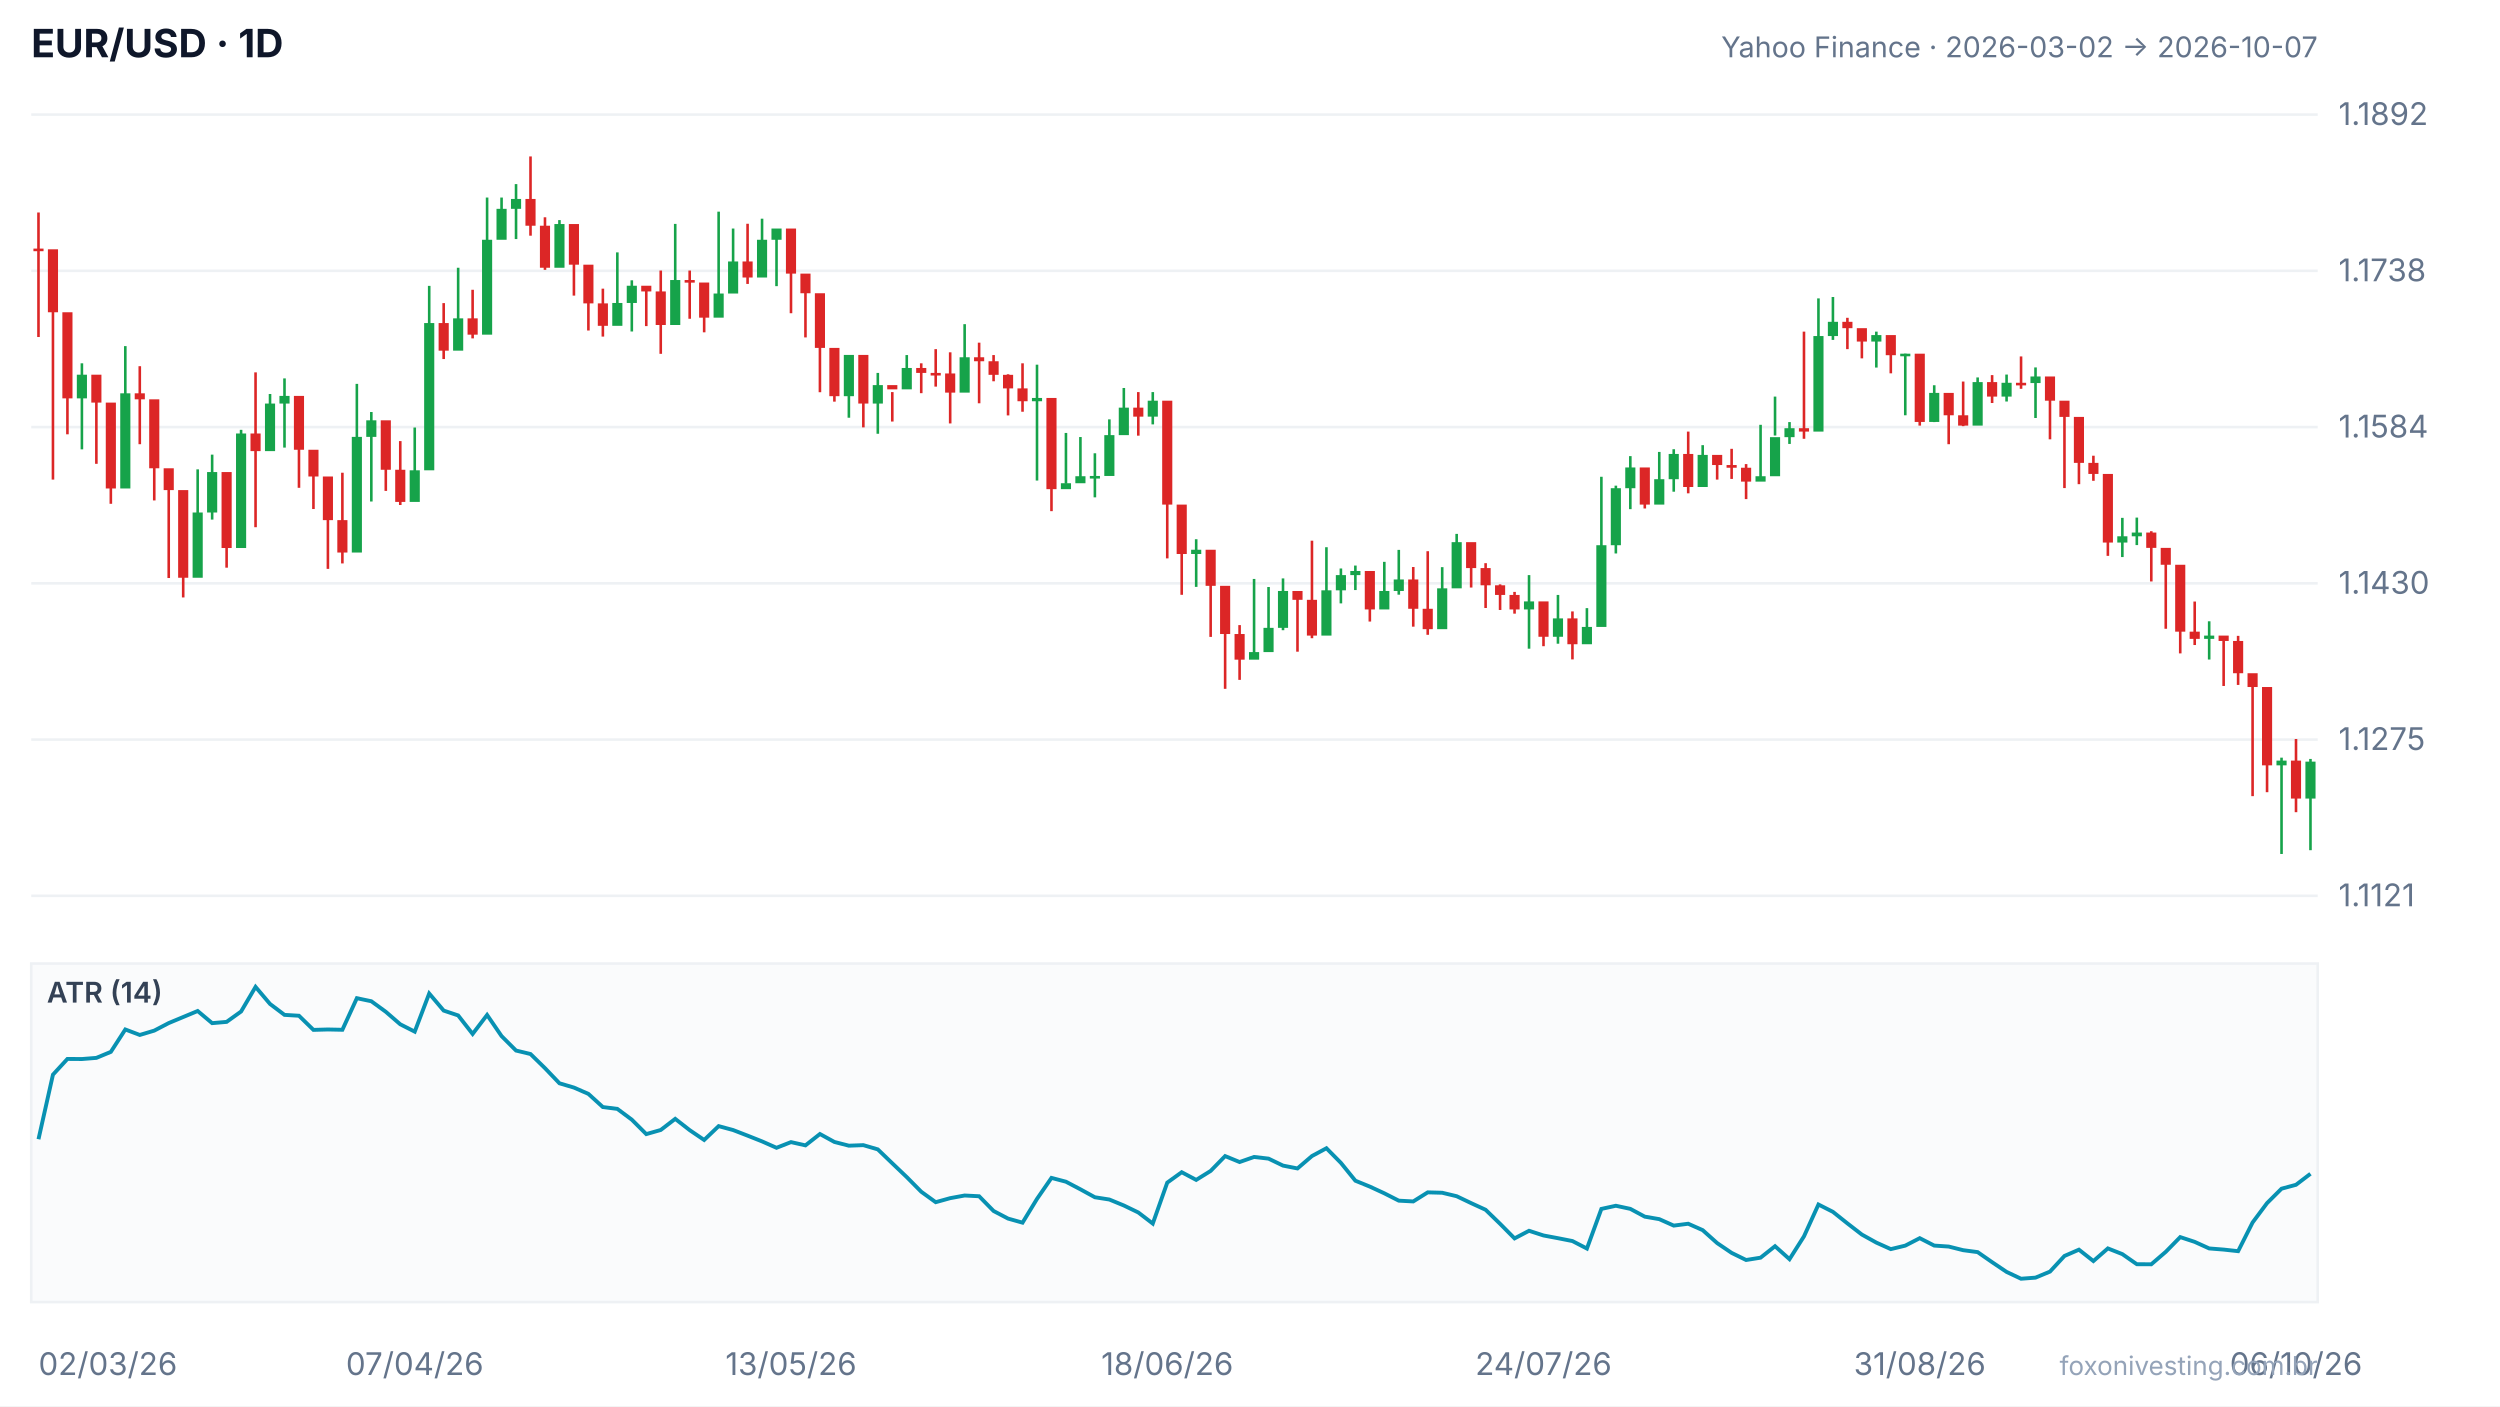
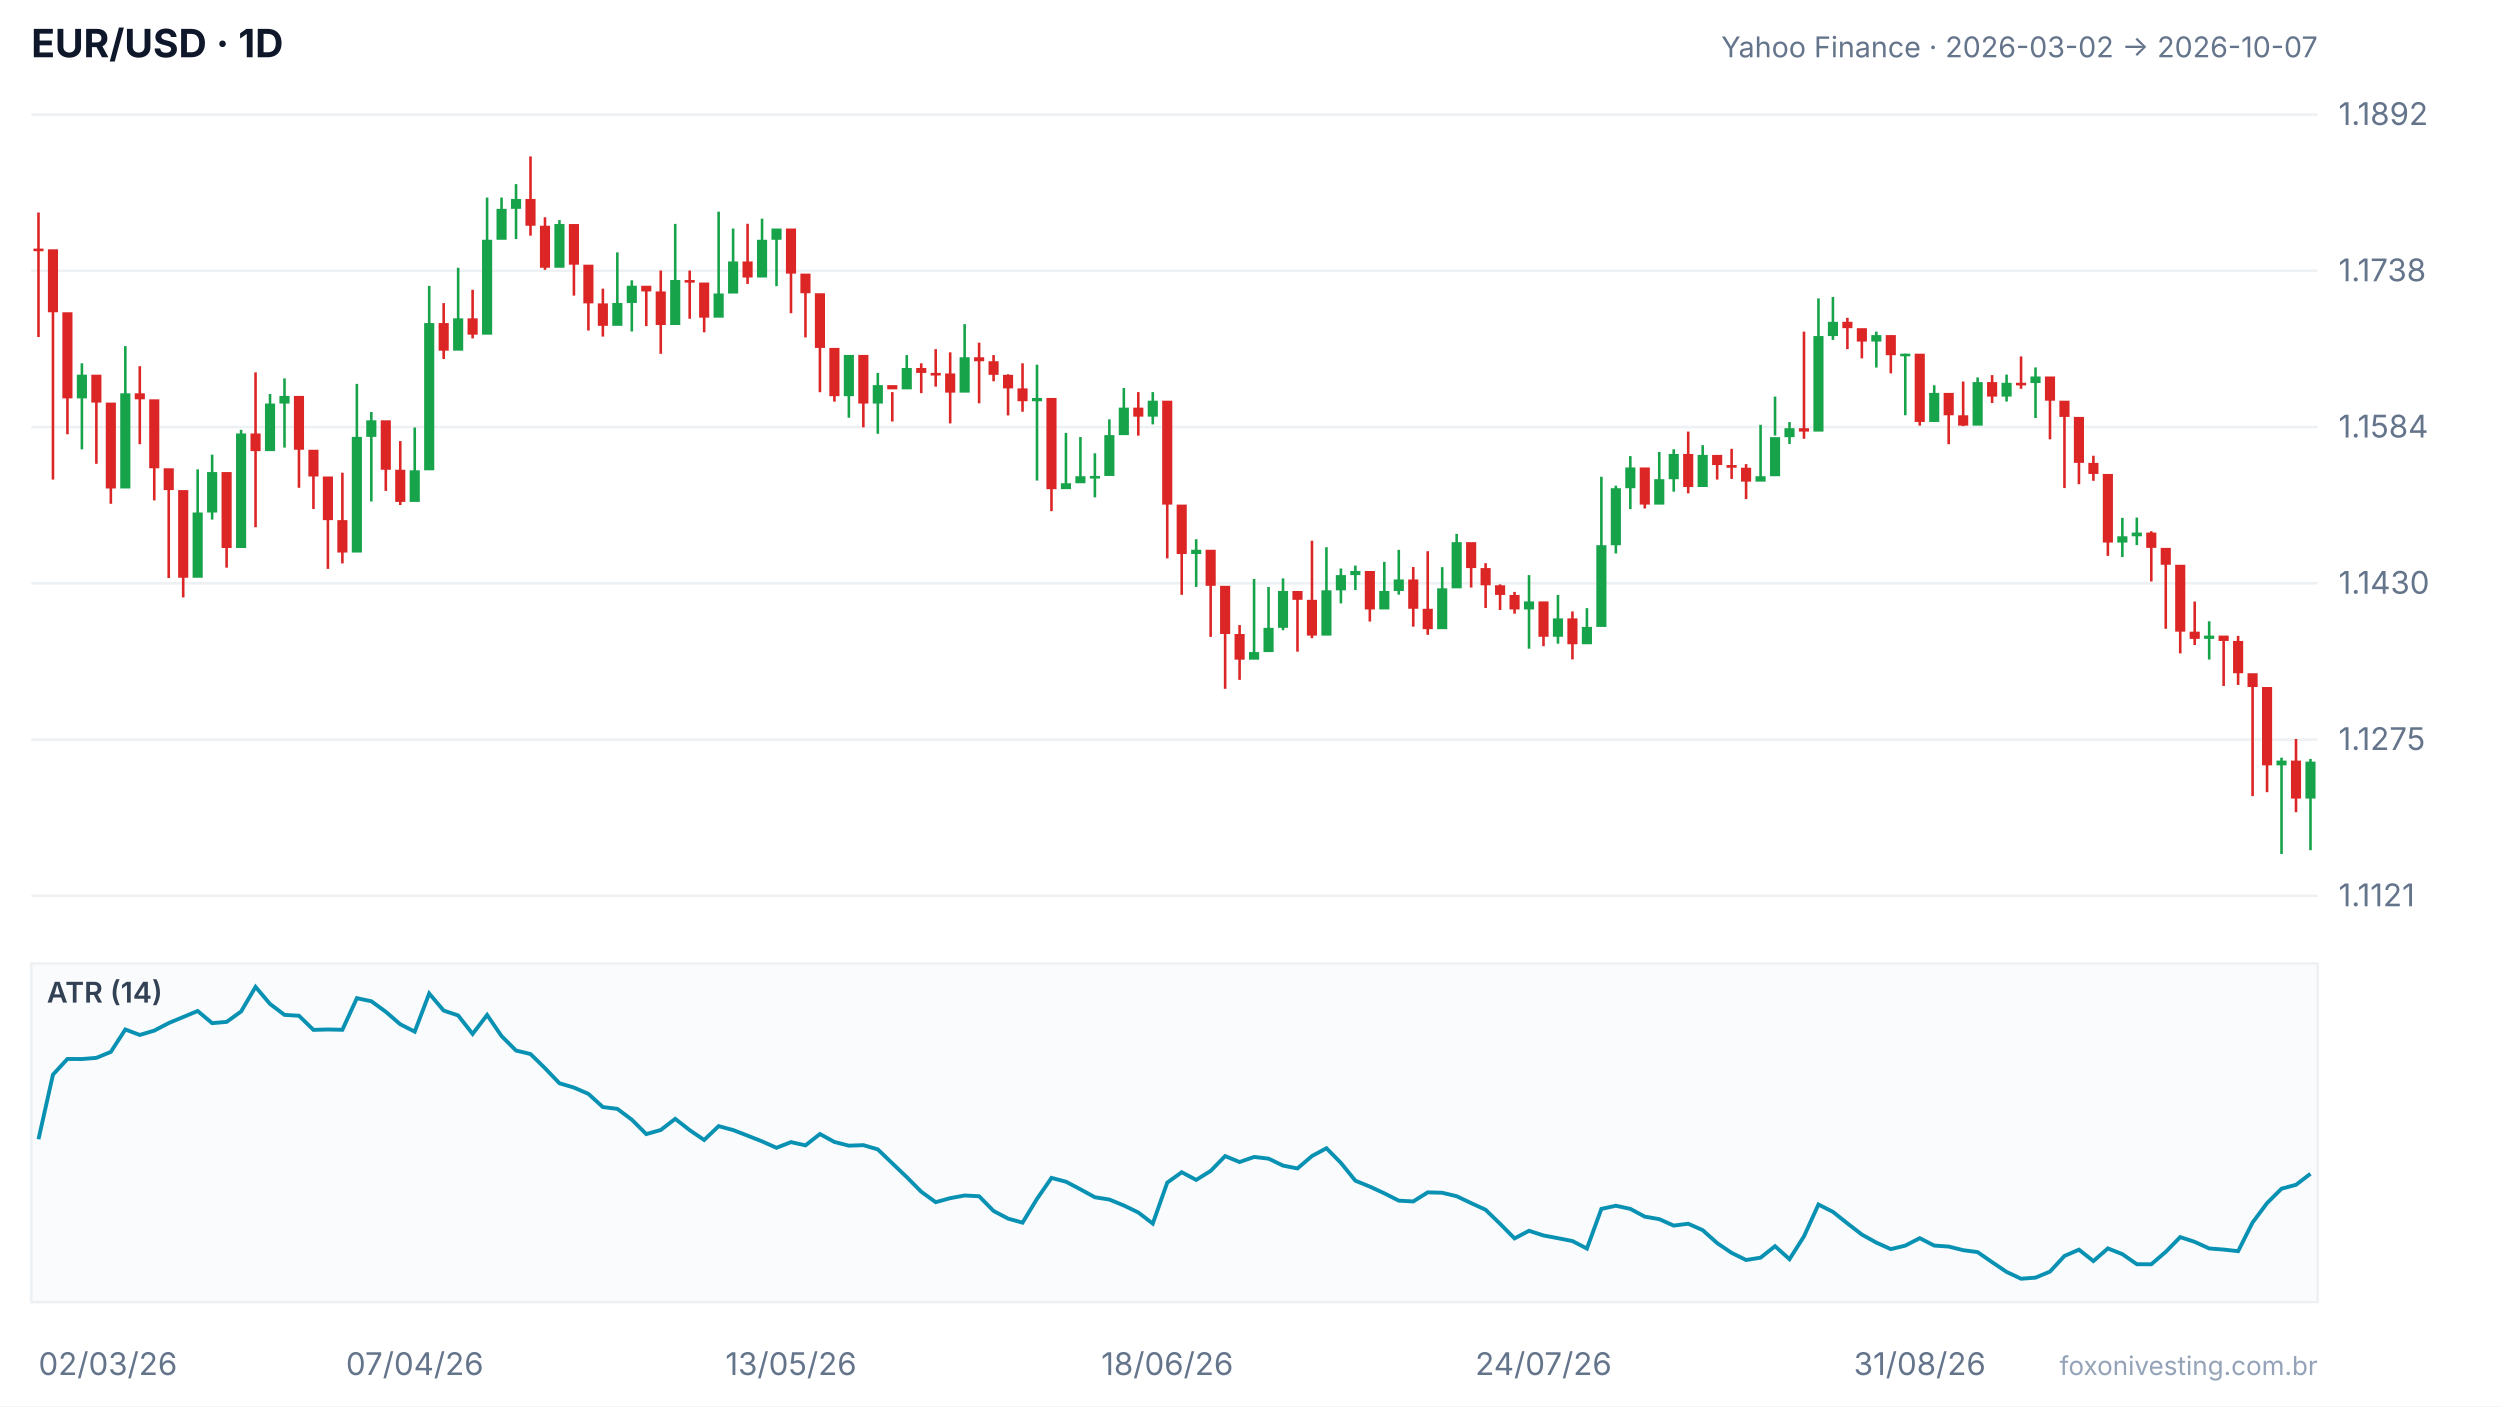
<svg xmlns="http://www.w3.org/2000/svg" viewBox="0 0 960 540" font-family="Inter,system-ui,sans-serif" font-size="12" role="img">
  <rect width="960" height="540" fill="#ffffff" />
  <text x="12" y="22" font-size="15" font-weight="700" fill="#0f172a">EUR/USD · 1D</text>
  <text x="890" y="22" font-size="11" fill="#64748b" text-anchor="end">Yahoo Finance · 2026-03-02 → 2026-10-07</text>
  <line x1="12" x2="890" y1="344" y2="344" stroke="#eef1f4" />
  <text x="898" y="348" fill="#64748b">1.1121</text>
  <line x1="12" x2="890" y1="284" y2="284" stroke="#eef1f4" />
  <text x="898" y="288" fill="#64748b">1.1275</text>
  <line x1="12" x2="890" y1="224" y2="224" stroke="#eef1f4" />
  <text x="898" y="228" fill="#64748b">1.1430</text>
  <line x1="12" x2="890" y1="164" y2="164" stroke="#eef1f4" />
  <text x="898" y="168" fill="#64748b">1.1584</text>
  <line x1="12" x2="890" y1="104" y2="104" stroke="#eef1f4" />
  <text x="898" y="108" fill="#64748b">1.1738</text>
  <line x1="12" x2="890" y1="44" y2="44" stroke="#eef1f4" />
  <text x="898" y="48" fill="#64748b">1.1892</text>
  <text x="14.778" y="528" fill="#64748b" text-anchor="start">02/03/26</text>
  <text x="159.259" y="528" fill="#64748b" text-anchor="middle">07/04/26</text>
  <text x="303.741" y="528" fill="#64748b" text-anchor="middle">13/05/26</text>
  <text x="448.222" y="528" fill="#64748b" text-anchor="middle">18/06/26</text>
  <text x="592.703" y="528" fill="#64748b" text-anchor="middle">24/07/26</text>
  <text x="737.184" y="528" fill="#64748b" text-anchor="middle">31/08/26</text>
-   <text x="881.665" y="528" fill="#64748b" text-anchor="middle">06/10/26</text>
  <line x1="14.778" x2="14.778" y1="81.598" y2="129.412" stroke="#dc2626" />
  <rect x="12.834" y="95.462" width="3.89" height="1" fill="#dc2626" />
  <line x1="20.335" x2="20.335" y1="116.074" y2="184.166" stroke="#dc2626" />
  <rect x="18.391" y="95.731" width="3.89" height="24.178" fill="#dc2626" />
  <line x1="25.892" x2="25.892" y1="136.396" y2="166.775" stroke="#dc2626" />
  <rect x="23.947" y="119.908" width="3.89" height="33.066" fill="#dc2626" />
  <line x1="31.449" x2="31.449" y1="139.51" y2="172.552" stroke="#16a34a" />
  <rect x="29.504" y="143.884" width="3.89" height="9.09" fill="#16a34a" />
  <line x1="37.006" x2="37.006" y1="148.986" y2="178.108" stroke="#dc2626" />
  <rect x="35.061" y="143.884" width="3.89" height="10.714" fill="#dc2626" />
  <line x1="42.563" x2="42.563" y1="160.199" y2="193.456" stroke="#dc2626" />
  <rect x="40.618" y="154.599" width="3.89" height="32.978" fill="#dc2626" />
  <line x1="48.12" x2="48.12" y1="132.907" y2="154.442" stroke="#16a34a" />
  <rect x="46.175" y="151.033" width="3.89" height="36.544" fill="#16a34a" />
  <line x1="53.677" x2="53.677" y1="140.618" y2="170.576" stroke="#dc2626" />
  <rect x="51.732" y="151.033" width="3.89" height="2.308" fill="#dc2626" />
  <line x1="59.234" x2="59.234" y1="170.42" y2="192.168" stroke="#dc2626" />
  <rect x="57.289" y="153.341" width="3.89" height="26.477" fill="#dc2626" />
  <line x1="64.791" x2="64.791" y1="185.252" y2="221.959" stroke="#dc2626" />
  <rect x="62.846" y="179.818" width="3.89" height="8.378" fill="#dc2626" />
  <line x1="70.348" x2="70.348" y1="196.132" y2="229.421" stroke="#dc2626" />
  <rect x="68.403" y="188.197" width="3.89" height="33.66" fill="#dc2626" />
  <line x1="75.905" x2="75.905" y1="180.233" y2="209.466" stroke="#16a34a" />
  <rect x="73.96" y="196.801" width="3.89" height="25.056" fill="#16a34a" />
  <line x1="81.462" x2="81.462" y1="174.579" y2="199.524" stroke="#16a34a" />
  <rect x="79.517" y="181.269" width="3.89" height="15.532" fill="#16a34a" />
  <line x1="87.019" x2="87.019" y1="182.408" y2="217.989" stroke="#dc2626" />
  <rect x="85.074" y="181.269" width="3.89" height="29.169" fill="#dc2626" />
  <line x1="92.576" x2="92.576" y1="165.055" y2="186.337" stroke="#16a34a" />
  <rect x="90.631" y="166.462" width="3.89" height="43.975" fill="#16a34a" />
  <line x1="98.133" x2="98.133" y1="142.989" y2="202.45" stroke="#dc2626" />
  <rect x="96.188" y="166.462" width="3.89" height="6.766" fill="#dc2626" />
  <line x1="103.69" x2="103.69" y1="151.295" y2="169.691" stroke="#16a34a" />
  <rect x="101.745" y="154.966" width="3.89" height="18.263" fill="#16a34a" />
  <line x1="109.247" x2="109.247" y1="145.305" y2="171.876" stroke="#16a34a" />
  <rect x="107.302" y="152.03" width="3.89" height="2.936" fill="#16a34a" />
  <line x1="114.804" x2="114.804" y1="167.817" y2="187.319" stroke="#dc2626" />
  <rect x="112.859" y="152.03" width="3.89" height="20.678" fill="#dc2626" />
  <line x1="120.361" x2="120.361" y1="178.211" y2="195.463" stroke="#dc2626" />
  <rect x="118.416" y="172.708" width="3.89" height="10.268" fill="#dc2626" />
  <line x1="125.918" x2="125.918" y1="187.525" y2="218.447" stroke="#dc2626" />
  <rect x="123.973" y="182.976" width="3.89" height="16.754" fill="#dc2626" />
  <line x1="131.475" x2="131.475" y1="181.527" y2="216.359" stroke="#dc2626" />
  <rect x="129.53" y="199.73" width="3.89" height="12.445" fill="#dc2626" />
  <line x1="137.032" x2="137.032" y1="147.408" y2="174.89" stroke="#16a34a" />
  <rect x="135.087" y="167.765" width="3.89" height="44.41" fill="#16a34a" />
  <line x1="142.589" x2="142.589" y1="158.211" y2="192.58" stroke="#16a34a" />
  <rect x="140.644" y="161.401" width="3.89" height="6.364" fill="#16a34a" />
  <line x1="148.146" x2="148.146" y1="177.693" y2="188.506" stroke="#dc2626" />
  <rect x="146.201" y="161.401" width="3.89" height="18.987" fill="#dc2626" />
  <line x1="153.703" x2="153.703" y1="169.379" y2="193.919" stroke="#dc2626" />
  <rect x="151.758" y="180.388" width="3.89" height="12.347" fill="#dc2626" />
  <line x1="159.259" x2="159.259" y1="164.168" y2="186.802" stroke="#16a34a" />
  <rect x="157.315" y="180.596" width="3.89" height="12.139" fill="#16a34a" />
  <line x1="164.816" x2="164.816" y1="109.776" y2="131.743" stroke="#16a34a" />
  <rect x="162.872" y="124.055" width="3.89" height="56.541" fill="#16a34a" />
  <line x1="170.373" x2="170.373" y1="116.394" y2="137.874" stroke="#dc2626" />
  <rect x="168.428" y="124.055" width="3.89" height="10.598" fill="#dc2626" />
  <line x1="175.93" x2="175.93" y1="102.818" y2="127.345" stroke="#16a34a" />
  <rect x="173.985" y="122.248" width="3.89" height="12.404" fill="#16a34a" />
  <line x1="181.487" x2="181.487" y1="111.273" y2="129.942" stroke="#dc2626" />
  <rect x="179.542" y="122.248" width="3.89" height="6.263" fill="#dc2626" />
  <line x1="187.044" x2="187.044" y1="75.856" y2="96.699" stroke="#16a34a" />
  <rect x="185.099" y="92.071" width="3.89" height="36.44" fill="#16a34a" />
  <line x1="192.601" x2="192.601" y1="75.856" y2="90.078" stroke="#16a34a" />
  <rect x="190.656" y="80.192" width="3.89" height="11.88" fill="#16a34a" />
  <line x1="198.158" x2="198.158" y1="70.697" y2="91.802" stroke="#16a34a" />
  <rect x="196.213" y="76.399" width="3.89" height="3.793" fill="#16a34a" />
  <line x1="203.715" x2="203.715" y1="60.071" y2="90.509" stroke="#dc2626" />
  <rect x="201.77" y="76.399" width="3.89" height="10.28" fill="#dc2626" />
  <line x1="209.272" x2="209.272" y1="83.437" y2="103.622" stroke="#dc2626" />
  <rect x="207.327" y="86.679" width="3.89" height="16.139" fill="#dc2626" />
  <line x1="214.829" x2="214.829" y1="84.518" y2="102.068" stroke="#16a34a" />
  <rect x="212.884" y="86.031" width="3.89" height="16.787" fill="#16a34a" />
  <line x1="220.386" x2="220.386" y1="95.085" y2="113.514" stroke="#dc2626" />
  <rect x="218.441" y="86.031" width="3.89" height="15.607" fill="#dc2626" />
  <line x1="225.943" x2="225.943" y1="112.447" y2="126.921" stroke="#dc2626" />
  <rect x="223.998" y="101.638" width="3.89" height="14.862" fill="#dc2626" />
  <line x1="231.5" x2="231.5" y1="110.845" y2="129.253" stroke="#dc2626" />
  <rect x="229.555" y="116.501" width="3.89" height="8.616" fill="#dc2626" />
  <line x1="237.057" x2="237.057" y1="96.914" y2="116.554" stroke="#16a34a" />
  <rect x="235.112" y="116.341" width="3.89" height="8.776" fill="#16a34a" />
  <line x1="242.614" x2="242.614" y1="107.637" y2="127.292" stroke="#16a34a" />
  <rect x="240.669" y="109.723" width="3.89" height="6.618" fill="#16a34a" />
  <line x1="248.171" x2="248.171" y1="110.311" y2="125.223" stroke="#dc2626" />
  <rect x="246.226" y="109.723" width="3.89" height="2.19" fill="#dc2626" />
  <line x1="253.728" x2="253.728" y1="103.89" y2="135.868" stroke="#dc2626" />
  <rect x="251.783" y="111.913" width="3.89" height="12.885" fill="#dc2626" />
  <line x1="259.285" x2="259.285" y1="85.977" y2="111.326" stroke="#16a34a" />
  <rect x="257.34" y="107.531" width="3.89" height="17.267" fill="#16a34a" />
  <line x1="264.842" x2="264.842" y1="103.89" y2="122.407" stroke="#dc2626" />
  <rect x="262.897" y="107.531" width="3.89" height="1" fill="#dc2626" />
  <line x1="270.399" x2="270.399" y1="112.447" y2="127.611" stroke="#dc2626" />
  <rect x="268.454" y="108.494" width="3.89" height="13.489" fill="#dc2626" />
  <line x1="275.956" x2="275.956" y1="81.274" y2="113.941" stroke="#16a34a" />
  <rect x="274.011" y="112.714" width="3.89" height="9.268" fill="#16a34a" />
  <line x1="281.513" x2="281.513" y1="87.759" y2="100.673" stroke="#16a34a" />
  <rect x="279.568" y="100.404" width="3.89" height="12.31" fill="#16a34a" />
  <line x1="287.07" x2="287.07" y1="85.923" y2="109.028" stroke="#dc2626" />
  <rect x="285.125" y="100.404" width="3.89" height="6.163" fill="#dc2626" />
  <line x1="292.627" x2="292.627" y1="83.978" y2="99.653" stroke="#16a34a" />
  <rect x="290.682" y="92.071" width="3.89" height="14.496" fill="#16a34a" />
  <line x1="298.184" x2="298.184" y1="88.298" y2="109.883" stroke="#16a34a" />
  <rect x="296.239" y="87.759" width="3.89" height="4.313" fill="#16a34a" />
  <line x1="303.741" x2="303.741" y1="102.282" y2="120.281" stroke="#dc2626" />
  <rect x="301.796" y="87.759" width="3.89" height="17.31" fill="#dc2626" />
  <line x1="309.297" x2="309.297" y1="110.471" y2="129.571" stroke="#dc2626" />
  <rect x="307.353" y="105.068" width="3.89" height="7.539" fill="#dc2626" />
  <line x1="314.854" x2="314.854" y1="132.642" y2="150.613" stroke="#dc2626" />
  <rect x="312.909" y="112.607" width="3.89" height="20.987" fill="#dc2626" />
  <line x1="320.411" x2="320.411" y1="134.758" y2="154.232" stroke="#dc2626" />
  <rect x="318.466" y="133.594" width="3.89" height="18.541" fill="#dc2626" />
  <line x1="325.968" x2="325.968" y1="136.343" y2="160.408" stroke="#16a34a" />
  <rect x="324.023" y="136.29" width="3.89" height="15.845" fill="#16a34a" />
  <line x1="331.525" x2="331.525" y1="140.565" y2="164.115" stroke="#dc2626" />
  <rect x="329.58" y="136.29" width="3.89" height="18.675" fill="#dc2626" />
  <line x1="337.082" x2="337.082" y1="143.2" y2="166.566" stroke="#16a34a" />
  <rect x="335.137" y="147.882" width="3.89" height="7.084" fill="#16a34a" />
  <line x1="342.639" x2="342.639" y1="150.561" y2="161.871" stroke="#dc2626" />
  <rect x="340.694" y="147.882" width="3.89" height="1.629" fill="#dc2626" />
  <line x1="348.196" x2="348.196" y1="136.343" y2="145.937" stroke="#16a34a" />
  <rect x="346.251" y="141.303" width="3.89" height="8.207" fill="#16a34a" />
  <line x1="353.753" x2="353.753" y1="139.51" y2="150.98" stroke="#dc2626" />
  <rect x="351.808" y="141.303" width="3.89" height="1.897" fill="#dc2626" />
  <line x1="359.31" x2="359.31" y1="134.07" y2="148.46" stroke="#dc2626" />
  <rect x="357.365" y="143.2" width="3.89" height="1" fill="#dc2626" />
  <line x1="364.867" x2="364.867" y1="135.286" y2="162.601" stroke="#dc2626" />
  <rect x="362.922" y="143.41" width="3.89" height="7.36" fill="#dc2626" />
  <line x1="370.424" x2="370.424" y1="124.48" y2="147.671" stroke="#16a34a" />
  <rect x="368.479" y="137.188" width="3.89" height="13.582" fill="#16a34a" />
  <line x1="375.981" x2="375.981" y1="131.584" y2="154.861" stroke="#dc2626" />
  <rect x="374.036" y="137.188" width="3.89" height="1.531" fill="#dc2626" />
  <line x1="381.538" x2="381.538" y1="136.343" y2="146.41" stroke="#dc2626" />
  <rect x="379.593" y="138.719" width="3.89" height="5.218" fill="#dc2626" />
  <line x1="387.095" x2="387.095" y1="143.726" y2="159.519" stroke="#dc2626" />
  <rect x="385.15" y="143.937" width="3.89" height="5.206" fill="#dc2626" />
  <line x1="392.652" x2="392.652" y1="139.51" y2="158.107" stroke="#dc2626" />
  <rect x="390.707" y="149.143" width="3.89" height="4.932" fill="#dc2626" />
  <line x1="398.209" x2="398.209" y1="140.037" y2="184.528" stroke="#16a34a" />
  <rect x="396.264" y="152.816" width="3.89" height="1.259" fill="#16a34a" />
  <line x1="403.766" x2="403.766" y1="175.513" y2="196.286" stroke="#dc2626" />
  <rect x="401.821" y="152.816" width="3.89" height="35.019" fill="#dc2626" />
  <line x1="409.323" x2="409.323" y1="166.253" y2="185.769" stroke="#16a34a" />
  <rect x="407.378" y="185.562" width="3.89" height="2.273" fill="#16a34a" />
  <line x1="414.88" x2="414.88" y1="167.817" y2="183.39" stroke="#16a34a" />
  <rect x="412.935" y="182.873" width="3.89" height="2.689" fill="#16a34a" />
  <line x1="420.437" x2="420.437" y1="174.059" y2="190.982" stroke="#16a34a" />
  <rect x="418.492" y="182.77" width="3.89" height="1" fill="#16a34a" />
  <line x1="425.994" x2="425.994" y1="161.035" y2="174.059" stroke="#16a34a" />
  <rect x="424.049" y="167.088" width="3.89" height="15.682" fill="#16a34a" />
  <line x1="431.551" x2="431.551" y1="148.986" y2="159.832" stroke="#16a34a" />
  <rect x="429.606" y="156.537" width="3.89" height="10.551" fill="#16a34a" />
  <line x1="437.108" x2="437.108" y1="150.561" y2="167.296" stroke="#dc2626" />
  <rect x="435.163" y="156.537" width="3.89" height="3.453" fill="#dc2626" />
  <line x1="442.665" x2="442.665" y1="150.561" y2="162.967" stroke="#16a34a" />
  <rect x="440.72" y="153.865" width="3.89" height="6.125" fill="#16a34a" />
  <line x1="448.222" x2="448.222" y1="184.942" y2="214.421" stroke="#dc2626" />
  <rect x="446.277" y="153.865" width="3.89" height="39.9" fill="#dc2626" />
  <line x1="453.778" x2="453.778" y1="206.038" y2="228.407" stroke="#dc2626" />
  <rect x="451.834" y="193.765" width="3.89" height="18.972" fill="#dc2626" />
  <line x1="459.335" x2="459.335" y1="207.062" y2="225.363" stroke="#16a34a" />
  <rect x="457.391" y="211.102" width="3.89" height="1.635" fill="#16a34a" />
  <line x1="464.892" x2="464.892" y1="220.331" y2="244.572" stroke="#dc2626" />
  <rect x="462.947" y="211.102" width="3.89" height="13.855" fill="#dc2626" />
  <line x1="470.449" x2="470.449" y1="241.6" y2="264.513" stroke="#dc2626" />
  <rect x="468.504" y="224.956" width="3.89" height="18.507" fill="#dc2626" />
  <line x1="476.006" x2="476.006" y1="240.037" y2="261.069" stroke="#dc2626" />
  <rect x="474.061" y="243.464" width="3.89" height="9.848" fill="#dc2626" />
  <line x1="481.563" x2="481.563" y1="222.315" y2="253.061" stroke="#16a34a" />
  <rect x="479.618" y="250.402" width="3.89" height="2.909" fill="#16a34a" />
  <line x1="487.12" x2="487.12" y1="225.413" y2="242.608" stroke="#16a34a" />
  <rect x="485.175" y="241.096" width="3.89" height="9.307" fill="#16a34a" />
  <line x1="492.677" x2="492.677" y1="222.111" y2="242.003" stroke="#16a34a" />
  <rect x="490.732" y="226.936" width="3.89" height="14.16" fill="#16a34a" />
  <line x1="498.234" x2="498.234" y1="228.964" y2="250.251" stroke="#dc2626" />
  <rect x="496.289" y="226.936" width="3.89" height="3.396" fill="#dc2626" />
  <line x1="503.791" x2="503.791" y1="207.625" y2="245.075" stroke="#dc2626" />
  <rect x="501.846" y="230.332" width="3.89" height="13.736" fill="#dc2626" />
  <line x1="509.348" x2="509.348" y1="210.131" y2="227.291" stroke="#16a34a" />
  <rect x="507.403" y="226.683" width="3.89" height="17.386" fill="#16a34a" />
  <line x1="514.905" x2="514.905" y1="218.295" y2="231.7" stroke="#16a34a" />
  <rect x="512.96" y="220.84" width="3.89" height="5.843" fill="#16a34a" />
  <line x1="520.462" x2="520.462" y1="217.174" y2="226.581" stroke="#16a34a" />
  <rect x="518.517" y="219.262" width="3.89" height="1.578" fill="#16a34a" />
  <line x1="526.019" x2="526.019" y1="222.874" y2="238.675" stroke="#dc2626" />
  <rect x="524.074" y="219.262" width="3.89" height="14.765" fill="#dc2626" />
  <line x1="531.576" x2="531.576" y1="215.747" y2="227.24" stroke="#16a34a" />
  <rect x="529.631" y="226.936" width="3.89" height="7.091" fill="#16a34a" />
  <line x1="537.133" x2="537.133" y1="211.153" y2="228.356" stroke="#16a34a" />
  <rect x="535.188" y="222.518" width="3.89" height="4.418" fill="#16a34a" />
  <line x1="542.69" x2="542.69" y1="217.735" y2="240.642" stroke="#dc2626" />
  <rect x="540.745" y="222.518" width="3.89" height="11.256" fill="#dc2626" />
  <line x1="548.247" x2="548.247" y1="211.664" y2="243.766" stroke="#dc2626" />
  <rect x="546.302" y="233.774" width="3.89" height="7.826" fill="#dc2626" />
  <line x1="553.804" x2="553.804" y1="217.786" y2="232.965" stroke="#16a34a" />
  <rect x="551.859" y="225.921" width="3.89" height="15.679" fill="#16a34a" />
  <line x1="559.361" x2="559.361" y1="205.013" y2="220.585" stroke="#16a34a" />
  <rect x="557.416" y="208.187" width="3.89" height="17.734" fill="#16a34a" />
  <line x1="564.918" x2="564.918" y1="214.726" y2="225.617" stroke="#dc2626" />
  <rect x="562.973" y="208.187" width="3.89" height="9.955" fill="#dc2626" />
  <line x1="570.475" x2="570.475" y1="216.257" y2="233.471" stroke="#dc2626" />
  <rect x="568.53" y="218.142" width="3.89" height="6.611" fill="#dc2626" />
  <line x1="576.032" x2="576.032" y1="224.398" y2="234.23" stroke="#dc2626" />
  <rect x="574.087" y="224.753" width="3.89" height="3.704" fill="#dc2626" />
  <line x1="581.589" x2="581.589" y1="227.291" y2="235.645" stroke="#dc2626" />
  <rect x="579.644" y="228.458" width="3.89" height="5.57" fill="#dc2626" />
  <line x1="587.146" x2="587.146" y1="220.84" y2="249.097" stroke="#16a34a" />
  <rect x="585.201" y="230.941" width="3.89" height="3.087" fill="#16a34a" />
  <line x1="592.703" x2="592.703" y1="235.544" y2="248.142" stroke="#dc2626" />
  <rect x="590.758" y="230.941" width="3.89" height="13.581" fill="#dc2626" />
  <line x1="598.259" x2="598.259" y1="228.458" y2="247.187" stroke="#16a34a" />
  <rect x="596.315" y="237.463" width="3.89" height="7.058" fill="#16a34a" />
  <line x1="603.816" x2="603.816" y1="234.786" y2="253.212" stroke="#dc2626" />
  <rect x="601.872" y="237.463" width="3.89" height="9.925" fill="#dc2626" />
  <line x1="609.373" x2="609.373" y1="233.522" y2="244.873" stroke="#16a34a" />
  <rect x="607.428" y="240.743" width="3.89" height="6.645" fill="#16a34a" />
  <line x1="614.93" x2="614.93" y1="183.08" y2="221.755" stroke="#16a34a" />
  <rect x="612.985" y="209.364" width="3.89" height="31.379" fill="#16a34a" />
  <line x1="620.487" x2="620.487" y1="186.493" y2="212.532" stroke="#16a34a" />
  <rect x="618.542" y="187.473" width="3.89" height="21.89" fill="#16a34a" />
  <line x1="626.044" x2="626.044" y1="175.15" y2="195.515" stroke="#16a34a" />
  <rect x="624.099" y="179.507" width="3.89" height="7.966" fill="#16a34a" />
  <line x1="631.601" x2="631.601" y1="184.425" y2="195.258" stroke="#dc2626" />
  <rect x="629.656" y="179.507" width="3.89" height="14.257" fill="#dc2626" />
  <line x1="637.158" x2="637.158" y1="173.54" y2="185.924" stroke="#16a34a" />
  <rect x="635.213" y="184.012" width="3.89" height="9.753" fill="#16a34a" />
  <line x1="642.715" x2="642.715" y1="172.5" y2="188.816" stroke="#16a34a" />
  <rect x="640.77" y="174.319" width="3.89" height="9.693" fill="#16a34a" />
  <line x1="648.272" x2="648.272" y1="165.732" y2="189.435" stroke="#dc2626" />
  <rect x="646.327" y="174.319" width="3.89" height="12.69" fill="#dc2626" />
  <line x1="653.829" x2="653.829" y1="170.94" y2="179.3" stroke="#16a34a" />
  <rect x="651.884" y="174.683" width="3.89" height="12.326" fill="#16a34a" />
  <line x1="659.386" x2="659.386" y1="176.136" y2="184.166" stroke="#dc2626" />
  <rect x="657.441" y="174.683" width="3.89" height="3.891" fill="#dc2626" />
  <line x1="664.943" x2="664.943" y1="172.345" y2="183.908" stroke="#dc2626" />
  <rect x="662.998" y="178.574" width="3.89" height="1.037" fill="#dc2626" />
  <line x1="670.5" x2="670.5" y1="178.211" y2="191.653" stroke="#dc2626" />
  <rect x="668.555" y="179.611" width="3.89" height="5.331" fill="#dc2626" />
  <line x1="676.057" x2="676.057" y1="163.124" y2="183.96" stroke="#16a34a" />
  <rect x="674.112" y="182.873" width="3.89" height="2.069" fill="#16a34a" />
  <line x1="681.614" x2="681.614" y1="152.292" y2="167.244" stroke="#16a34a" />
  <rect x="679.669" y="167.869" width="3.89" height="15.004" fill="#16a34a" />
  <line x1="687.171" x2="687.171" y1="162.079" y2="170.472" stroke="#16a34a" />
  <rect x="685.226" y="164.428" width="3.89" height="3.441" fill="#16a34a" />
  <line x1="692.728" x2="692.728" y1="127.345" y2="168.494" stroke="#dc2626" />
  <rect x="690.783" y="164.428" width="3.89" height="1.304" fill="#dc2626" />
  <line x1="698.285" x2="698.285" y1="114.582" y2="130.419" stroke="#16a34a" />
  <rect x="696.34" y="129.042" width="3.89" height="36.691" fill="#16a34a" />
  <line x1="703.842" x2="703.842" y1="114.048" y2="130.525" stroke="#16a34a" />
  <rect x="701.897" y="123.577" width="3.89" height="5.465" fill="#16a34a" />
  <line x1="709.399" x2="709.399" y1="122.036" y2="134.07" stroke="#dc2626" />
  <rect x="707.454" y="123.577" width="3.89" height="2.443" fill="#dc2626" />
  <line x1="714.956" x2="714.956" y1="128.406" y2="137.611" stroke="#dc2626" />
  <rect x="713.011" y="126.019" width="3.89" height="5.141" fill="#dc2626" />
  <line x1="720.513" x2="720.513" y1="127.345" y2="141.145" stroke="#16a34a" />
  <rect x="718.568" y="128.671" width="3.89" height="2.49" fill="#16a34a" />
  <line x1="726.07" x2="726.07" y1="133.7" y2="143.358" stroke="#dc2626" />
  <rect x="724.125" y="128.671" width="3.89" height="7.725" fill="#dc2626" />
  <line x1="731.627" x2="731.627" y1="135.815" y2="159.467" stroke="#16a34a" />
  <rect x="729.682" y="135.815" width="3.89" height="1" fill="#16a34a" />
  <line x1="737.184" x2="737.184" y1="148.986" y2="163.437" stroke="#dc2626" />
  <rect x="735.239" y="135.815" width="3.89" height="26.213" fill="#dc2626" />
  <line x1="742.741" x2="742.741" y1="147.934" y2="162.079" stroke="#16a34a" />
  <rect x="740.796" y="150.875" width="3.89" height="11.152" fill="#16a34a" />
  <line x1="748.297" x2="748.297" y1="155.856" y2="170.576" stroke="#dc2626" />
  <rect x="746.353" y="150.875" width="3.89" height="8.591" fill="#dc2626" />
  <line x1="753.854" x2="753.854" y1="146.515" y2="163.646" stroke="#dc2626" />
  <rect x="751.909" y="159.467" width="3.89" height="3.97" fill="#dc2626" />
  <line x1="759.411" x2="759.411" y1="144.937" y2="162.654" stroke="#16a34a" />
  <rect x="757.466" y="146.725" width="3.89" height="16.712" fill="#16a34a" />
  <line x1="764.968" x2="764.968" y1="144.042" y2="154.756" stroke="#dc2626" />
  <rect x="763.023" y="146.725" width="3.89" height="5.567" fill="#dc2626" />
  <line x1="770.525" x2="770.525" y1="143.832" y2="154.18" stroke="#16a34a" />
  <rect x="768.58" y="146.988" width="3.89" height="5.304" fill="#16a34a" />
  <line x1="776.082" x2="776.082" y1="136.871" y2="149.3" stroke="#dc2626" />
  <rect x="774.137" y="146.988" width="3.89" height="1" fill="#dc2626" />
  <line x1="781.639" x2="781.639" y1="141.092" y2="160.513" stroke="#16a34a" />
  <rect x="779.694" y="144.569" width="3.89" height="2.525" fill="#16a34a" />
  <line x1="787.196" x2="787.196" y1="150.035" y2="168.702" stroke="#dc2626" />
  <rect x="785.251" y="144.569" width="3.89" height="9.296" fill="#dc2626" />
  <line x1="792.753" x2="792.753" y1="159.467" y2="187.422" stroke="#dc2626" />
  <rect x="790.808" y="153.865" width="3.89" height="6.229" fill="#dc2626" />
  <line x1="798.31" x2="798.31" y1="176.136" y2="185.924" stroke="#dc2626" />
  <rect x="796.365" y="160.094" width="3.89" height="17.651" fill="#dc2626" />
  <line x1="803.867" x2="803.867" y1="174.994" y2="184.632" stroke="#dc2626" />
  <rect x="801.922" y="177.745" width="3.89" height="4.249" fill="#dc2626" />
  <line x1="809.424" x2="809.424" y1="197.469" y2="213.451" stroke="#dc2626" />
  <rect x="807.479" y="181.993" width="3.89" height="26.348" fill="#dc2626" />
  <line x1="814.981" x2="814.981" y1="198.857" y2="213.911" stroke="#16a34a" />
  <rect x="813.036" y="205.935" width="3.89" height="2.406" fill="#16a34a" />
  <line x1="820.538" x2="820.538" y1="198.754" y2="209.313" stroke="#16a34a" />
  <rect x="818.593" y="204.501" width="3.89" height="1.434" fill="#16a34a" />
  <line x1="826.095" x2="826.095" y1="203.988" y2="223.28" stroke="#dc2626" />
  <rect x="824.15" y="204.501" width="3.89" height="5.885" fill="#dc2626" />
  <line x1="831.652" x2="831.652" y1="215.747" y2="241.449" stroke="#dc2626" />
  <rect x="829.707" y="210.387" width="3.89" height="6.482" fill="#dc2626" />
  <line x1="837.209" x2="837.209" y1="235.544" y2="250.904" stroke="#dc2626" />
  <rect x="835.264" y="216.868" width="3.89" height="25.689" fill="#dc2626" />
  <line x1="842.766" x2="842.766" y1="230.991" y2="247.69" stroke="#dc2626" />
  <rect x="840.821" y="242.558" width="3.89" height="2.769" fill="#dc2626" />
  <line x1="848.323" x2="848.323" y1="238.574" y2="253.262" stroke="#16a34a" />
  <rect x="846.378" y="244.068" width="3.89" height="1.258" fill="#16a34a" />
  <line x1="853.88" x2="853.88" y1="246.131" y2="263.415" stroke="#dc2626" />
  <rect x="851.935" y="244.068" width="3.89" height="2.063" fill="#dc2626" />
  <line x1="859.437" x2="859.437" y1="244.169" y2="263.016" stroke="#dc2626" />
  <rect x="857.492" y="246.131" width="3.89" height="12.388" fill="#dc2626" />
  <line x1="864.994" x2="864.994" y1="259.169" y2="305.721" stroke="#dc2626" />
  <rect x="863.049" y="258.519" width="3.89" height="5.295" fill="#dc2626" />
  <line x1="870.551" x2="870.551" y1="280.119" y2="304.204" stroke="#dc2626" />
  <rect x="868.606" y="263.815" width="3.89" height="30.078" fill="#dc2626" />
  <line x1="876.108" x2="876.108" y1="290.938" y2="327.929" stroke="#16a34a" />
  <rect x="874.163" y="292.071" width="3.89" height="1.822" fill="#16a34a" />
  <line x1="881.665" x2="881.665" y1="283.781" y2="311.881" stroke="#dc2626" />
  <rect x="879.72" y="292.071" width="3.89" height="14.58" fill="#dc2626" />
  <line x1="887.222" x2="887.222" y1="291.431" y2="326.475" stroke="#16a34a" />
  <rect x="885.277" y="292.465" width="3.89" height="14.186" fill="#16a34a" />
  <rect x="12" y="370" width="878" height="130" fill="#fafbfc" stroke="#eef1f4" />
  <text x="18" y="385" font-size="11" font-weight="600" fill="#334155">ATR (14)</text>
  <polyline fill="none" stroke="#0891b2" stroke-width="1.5" points="14.778,437.464 20.335,412.668 25.892,406.629 31.449,406.669 37.006,406.225 42.563,403.918 48.12,395.315 53.677,397.424 59.234,395.758 64.791,392.858 70.348,390.539 75.905,388.222 81.462,392.886 87.019,392.405 92.576,388.419 98.133,378.966 103.69,385.522 109.247,389.714 114.804,390.045 120.361,395.473 125.918,395.318 131.475,395.436 137.032,383.313 142.589,384.477 148.146,388.526 153.703,393.333 159.259,396.152 164.816,381.505 170.373,388.065 175.93,389.925 181.487,397.032 187.044,389.743 192.601,397.866 198.158,403.41 203.715,404.745 209.272,410.174 214.829,415.985 220.386,417.629 225.943,420.054 231.5,425.116 237.057,425.813 242.614,429.954 248.171,435.496 253.728,433.91 259.285,429.641 264.842,433.972 270.399,437.75 275.956,432.435 281.513,433.937 287.07,436.087 292.627,438.295 298.184,440.755 303.741,438.571 309.297,439.819 314.854,435.46 320.411,438.51 325.968,439.942 331.525,439.735 337.082,441.364 342.639,446.709 348.196,452.008 353.753,457.622 359.31,461.642 364.867,460.093 370.424,459.073 375.981,459.358 381.538,465.02 387.095,467.938 392.652,469.502 398.209,460.374 403.766,452.315 409.323,453.775 414.88,456.698 420.437,459.749 425.994,460.616 431.551,462.905 437.108,465.589 442.665,469.85 448.222,454.132 453.778,450.126 459.335,453.083 464.892,449.631 470.449,443.938 476.006,446.222 481.563,444.27 487.12,444.912 492.677,447.592 498.234,448.681 503.791,443.917 509.348,440.928 514.905,446.543 520.462,453.39 526.019,455.66 531.576,458.23 537.133,461.057 542.69,461.351 548.247,457.867 553.804,458.018 559.361,459.346 564.918,462.001 570.475,464.554 576.032,469.941 581.589,475.548 587.146,472.621 592.703,474.42 598.259,475.467 603.816,476.563 609.373,479.444 614.93,464.223 620.487,463.011 626.044,464.204 631.601,467.198 637.158,468.15 642.715,470.631 648.272,469.916 653.829,472.372 659.386,477.343 664.943,481.109 670.5,483.839 676.057,482.951 681.614,478.545 687.171,483.521 692.728,474.757 698.285,462.532 703.842,465.348 709.399,469.779 714.956,474.073 720.513,477.159 726.07,479.662 731.627,478.323 737.184,475.457 742.741,478.303 748.297,478.676 753.854,480.072 759.411,480.808 764.968,484.674 770.525,488.413 776.082,491.034 781.639,490.612 787.196,488.294 792.753,482.291 798.31,479.874 803.867,484.246 809.424,479.39 814.981,481.584 820.538,485.457 826.095,485.486 831.652,480.703 837.209,475.047 842.766,476.879 848.323,479.401 853.88,479.84 859.437,480.451 864.994,469.433 870.551,461.986 876.108,456.459 881.665,454.96 887.222,450.73" />
  <text x="890" y="528" font-size="10" fill="#94a3b8" text-anchor="end">foxonivesting.com.br</text>
</svg>
